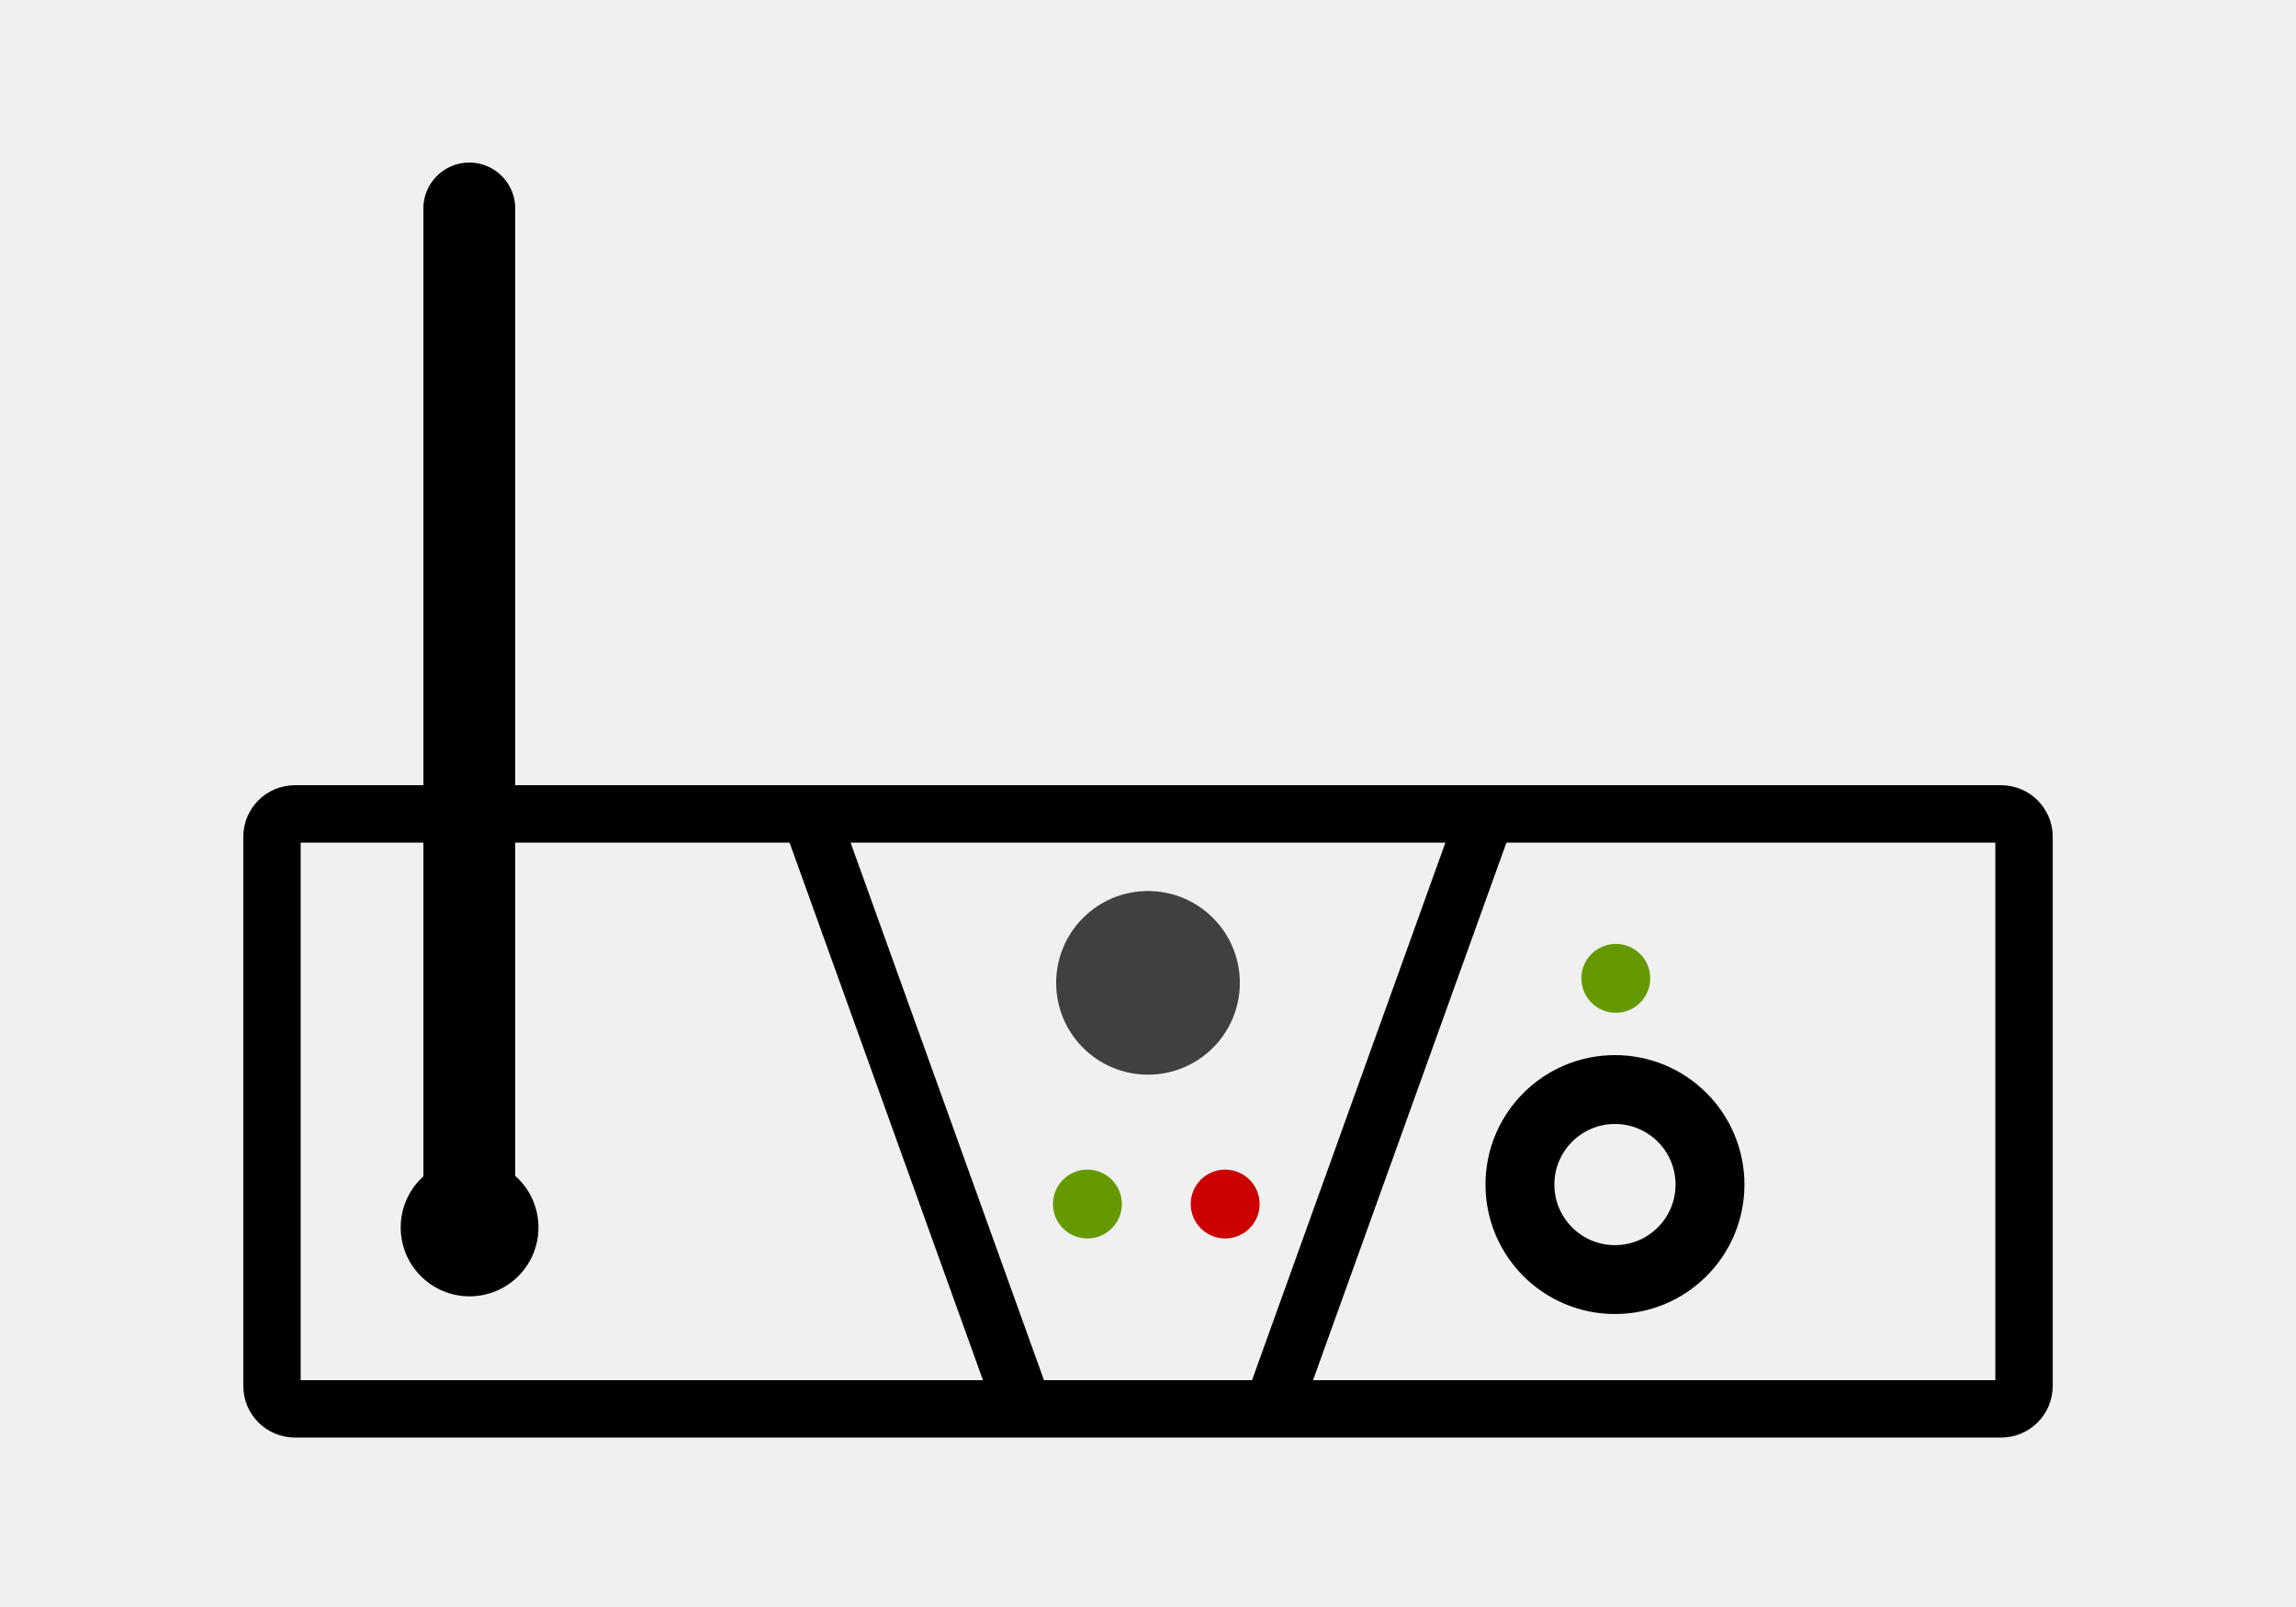
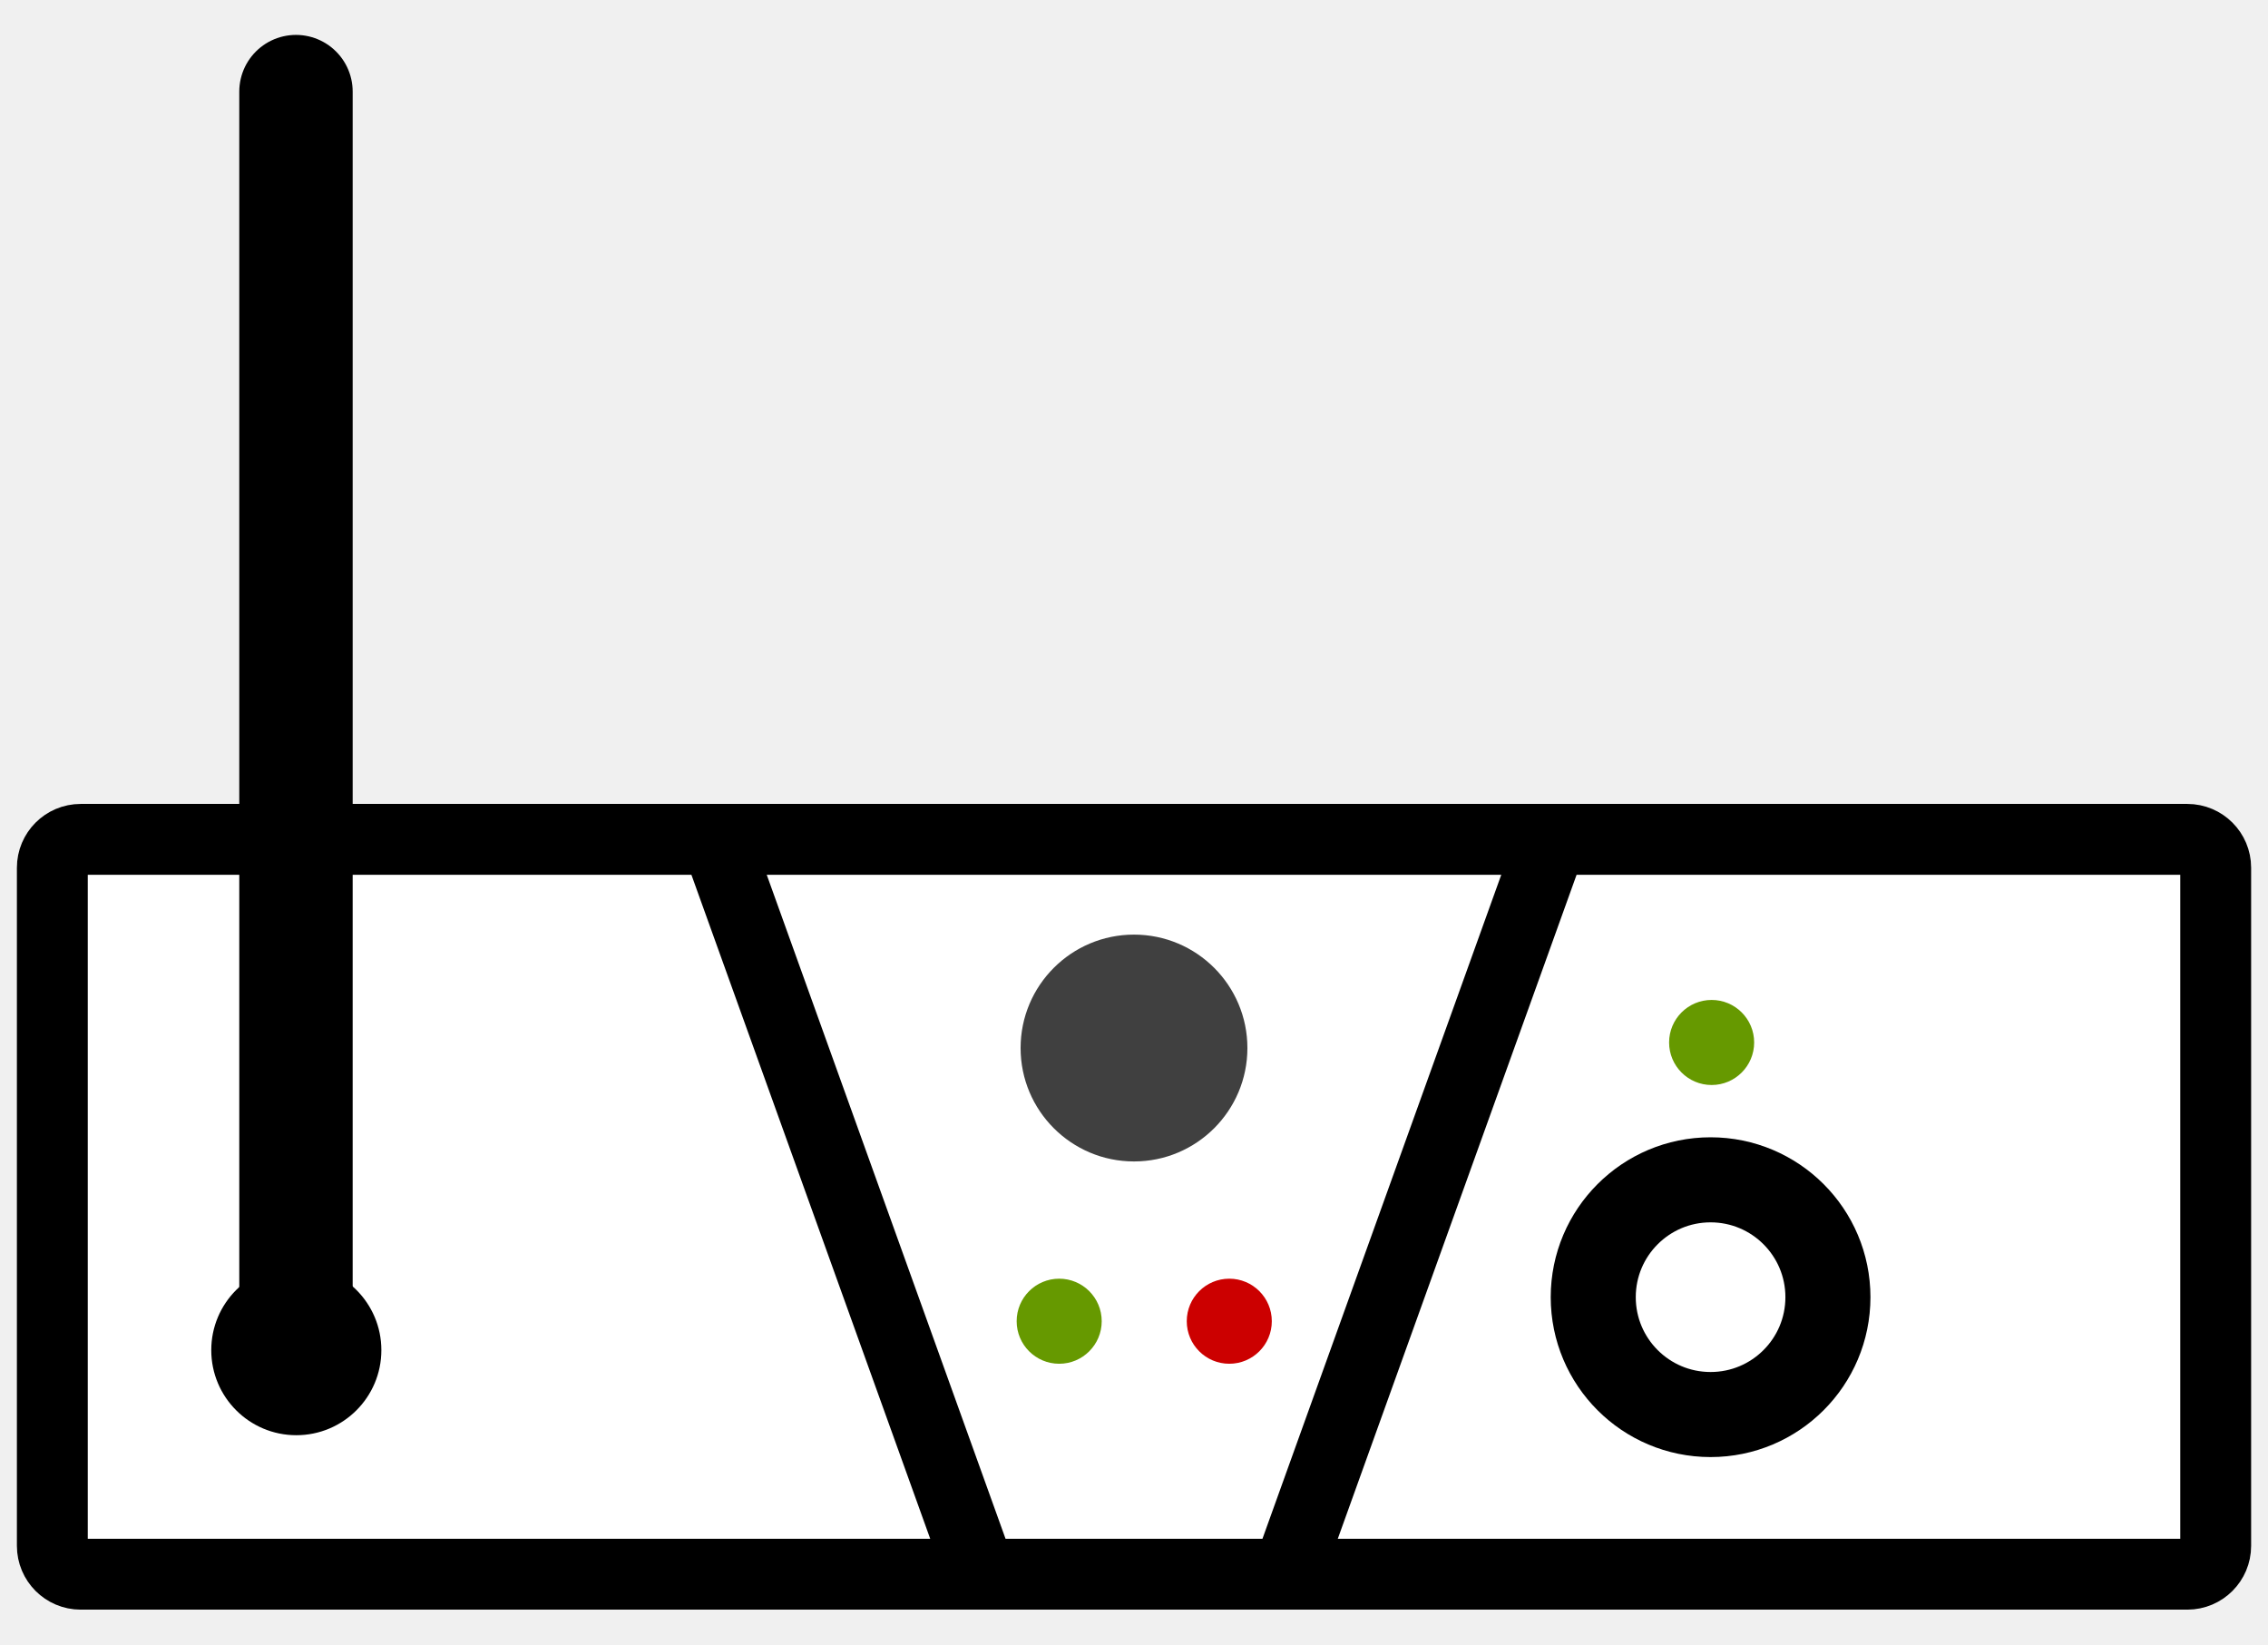
- <svg xmlns="http://www.w3.org/2000/svg" width="100" height="70">
-   <g transform="translate(.557 -22)">
-     <rect width="76.309" height="25.916" x="11.846" y="35.453" rx="1" ry="1" style="fill:none;stroke:#000;stroke-width:2.5;stroke-linecap:round;stroke-linejoin:round;stroke-miterlimit:4.7;stroke-dasharray:none;stroke-opacity:1" transform="translate(-.557 22)" />
-     <path d="m34.936 58.079 9.014 25.06m20-25.06-9.014 25.06" style="fill:none;stroke:#000;stroke-width:2.5;stroke-linecap:round;stroke-linejoin:round;stroke-miterlimit:4.7;stroke-dasharray:none;stroke-opacity:1" />
+ <svg xmlns="http://www.w3.org/2000/svg" width="80" height="58">
+   <g transform="translate(.596 1.231)">
+     <path d="M1.254 28.358H76.74v26.223H1.254z" style="fill:#fff;stroke:none;stroke-width:1.512;stroke-linecap:square;stroke-linejoin:round;stroke-miterlimit:4.7" />
+     <g transform="translate(-10.039 -29.081)">
+       <rect width="76.309" height="25.916" x="11.846" y="35.453" rx="1" ry="1" style="fill:none;stroke:#000;stroke-width:2.5;stroke-linecap:round;stroke-linejoin:round;stroke-miterlimit:4.7;stroke-dasharray:none;stroke-opacity:1" transform="translate(-.557 22)" />
+       <path d="m34.936 58.079 9.014 25.06m20-25.06-9.014 25.06" style="fill:none;stroke:#000;stroke-width:2.5;stroke-linecap:round;stroke-linejoin:round;stroke-miterlimit:4.7;stroke-dasharray:none;stroke-opacity:1" />
+     </g>
+     <circle cx="39.404" cy="35.731" r="4" style="fill:#404040;stroke:none;stroke-width:7.016;stroke-linecap:round;stroke-linejoin:round;stroke-miterlimit:4.7;stroke-dasharray:none;stroke-opacity:1" />
+     <circle cx="59.742" cy="44.518" r="4.139" style="fill:none;stroke:#000;stroke-width:3;stroke-linecap:round;stroke-linejoin:round;stroke-miterlimit:4.7;stroke-dasharray:none;stroke-opacity:1" />
+     <circle cx="36.765" cy="45.366" r="1.5" style="fill:#690;stroke:none;stroke-width:2.631;stroke-linecap:round;stroke-linejoin:round;stroke-miterlimit:4.7;stroke-dasharray:none;stroke-opacity:1" />
+     <circle cx="42.765" cy="45.366" r="1.5" style="fill:#c00;stroke:none;stroke-width:2.631;stroke-linecap:round;stroke-linejoin:round;stroke-miterlimit:4.7;stroke-dasharray:none;stroke-opacity:1" />
+     <circle cx="59.779" cy="35.535" r="1.5" style="fill:#690;stroke:none;stroke-width:2.631;stroke-linecap:round;stroke-linejoin:round;stroke-miterlimit:4.7;stroke-dasharray:none;stroke-opacity:1" />
+     <path d="M9.844 45.92V2" style="fill:none;stroke:#000;stroke-width:4;stroke-linecap:round;stroke-linejoin:round;stroke-miterlimit:4.7;stroke-dasharray:none;stroke-opacity:1" />
+     <circle cx="9.856" cy="46.386" r="3" style="fill:#000;stroke:none;stroke-width:5.262;stroke-linecap:round;stroke-linejoin:round;stroke-miterlimit:4.7;stroke-dasharray:none;stroke-opacity:1" />
  </g>
-   <circle cx="50" cy="42.812" r="4" style="fill:#404040;stroke:none;stroke-width:7.016;stroke-linecap:round;stroke-linejoin:round;stroke-miterlimit:4.7;stroke-dasharray:none;stroke-opacity:1" />
-   <circle cx="70.338" cy="51.599" r="4.139" style="fill:none;stroke:#000;stroke-width:3;stroke-linecap:round;stroke-linejoin:round;stroke-miterlimit:4.7;stroke-dasharray:none;stroke-opacity:1" />
-   <circle cx="47.361" cy="52.447" r="1.5" style="fill:#690;stroke:none;stroke-width:2.631;stroke-linecap:round;stroke-linejoin:round;stroke-miterlimit:4.7;stroke-dasharray:none;stroke-opacity:1" />
-   <circle cx="53.361" cy="52.447" r="1.5" style="fill:#c00;stroke:none;stroke-width:2.631;stroke-linecap:round;stroke-linejoin:round;stroke-miterlimit:4.7;stroke-dasharray:none;stroke-opacity:1" />
-   <circle cx="70.375" cy="42.616" r="1.5" style="fill:#690;stroke:none;stroke-width:2.631;stroke-linecap:round;stroke-linejoin:round;stroke-miterlimit:4.7;stroke-dasharray:none;stroke-opacity:1" />
-   <path d="M20.44 53.001V9.081" style="fill:none;stroke:#000;stroke-width:4;stroke-linecap:round;stroke-linejoin:round;stroke-miterlimit:4.7;stroke-dasharray:none;stroke-opacity:1" />
-   <circle cx="20.452" cy="53.467" r="3" style="fill:#000;stroke:none;stroke-width:5.262;stroke-linecap:round;stroke-linejoin:round;stroke-miterlimit:4.7;stroke-dasharray:none;stroke-opacity:1" />
</svg>
